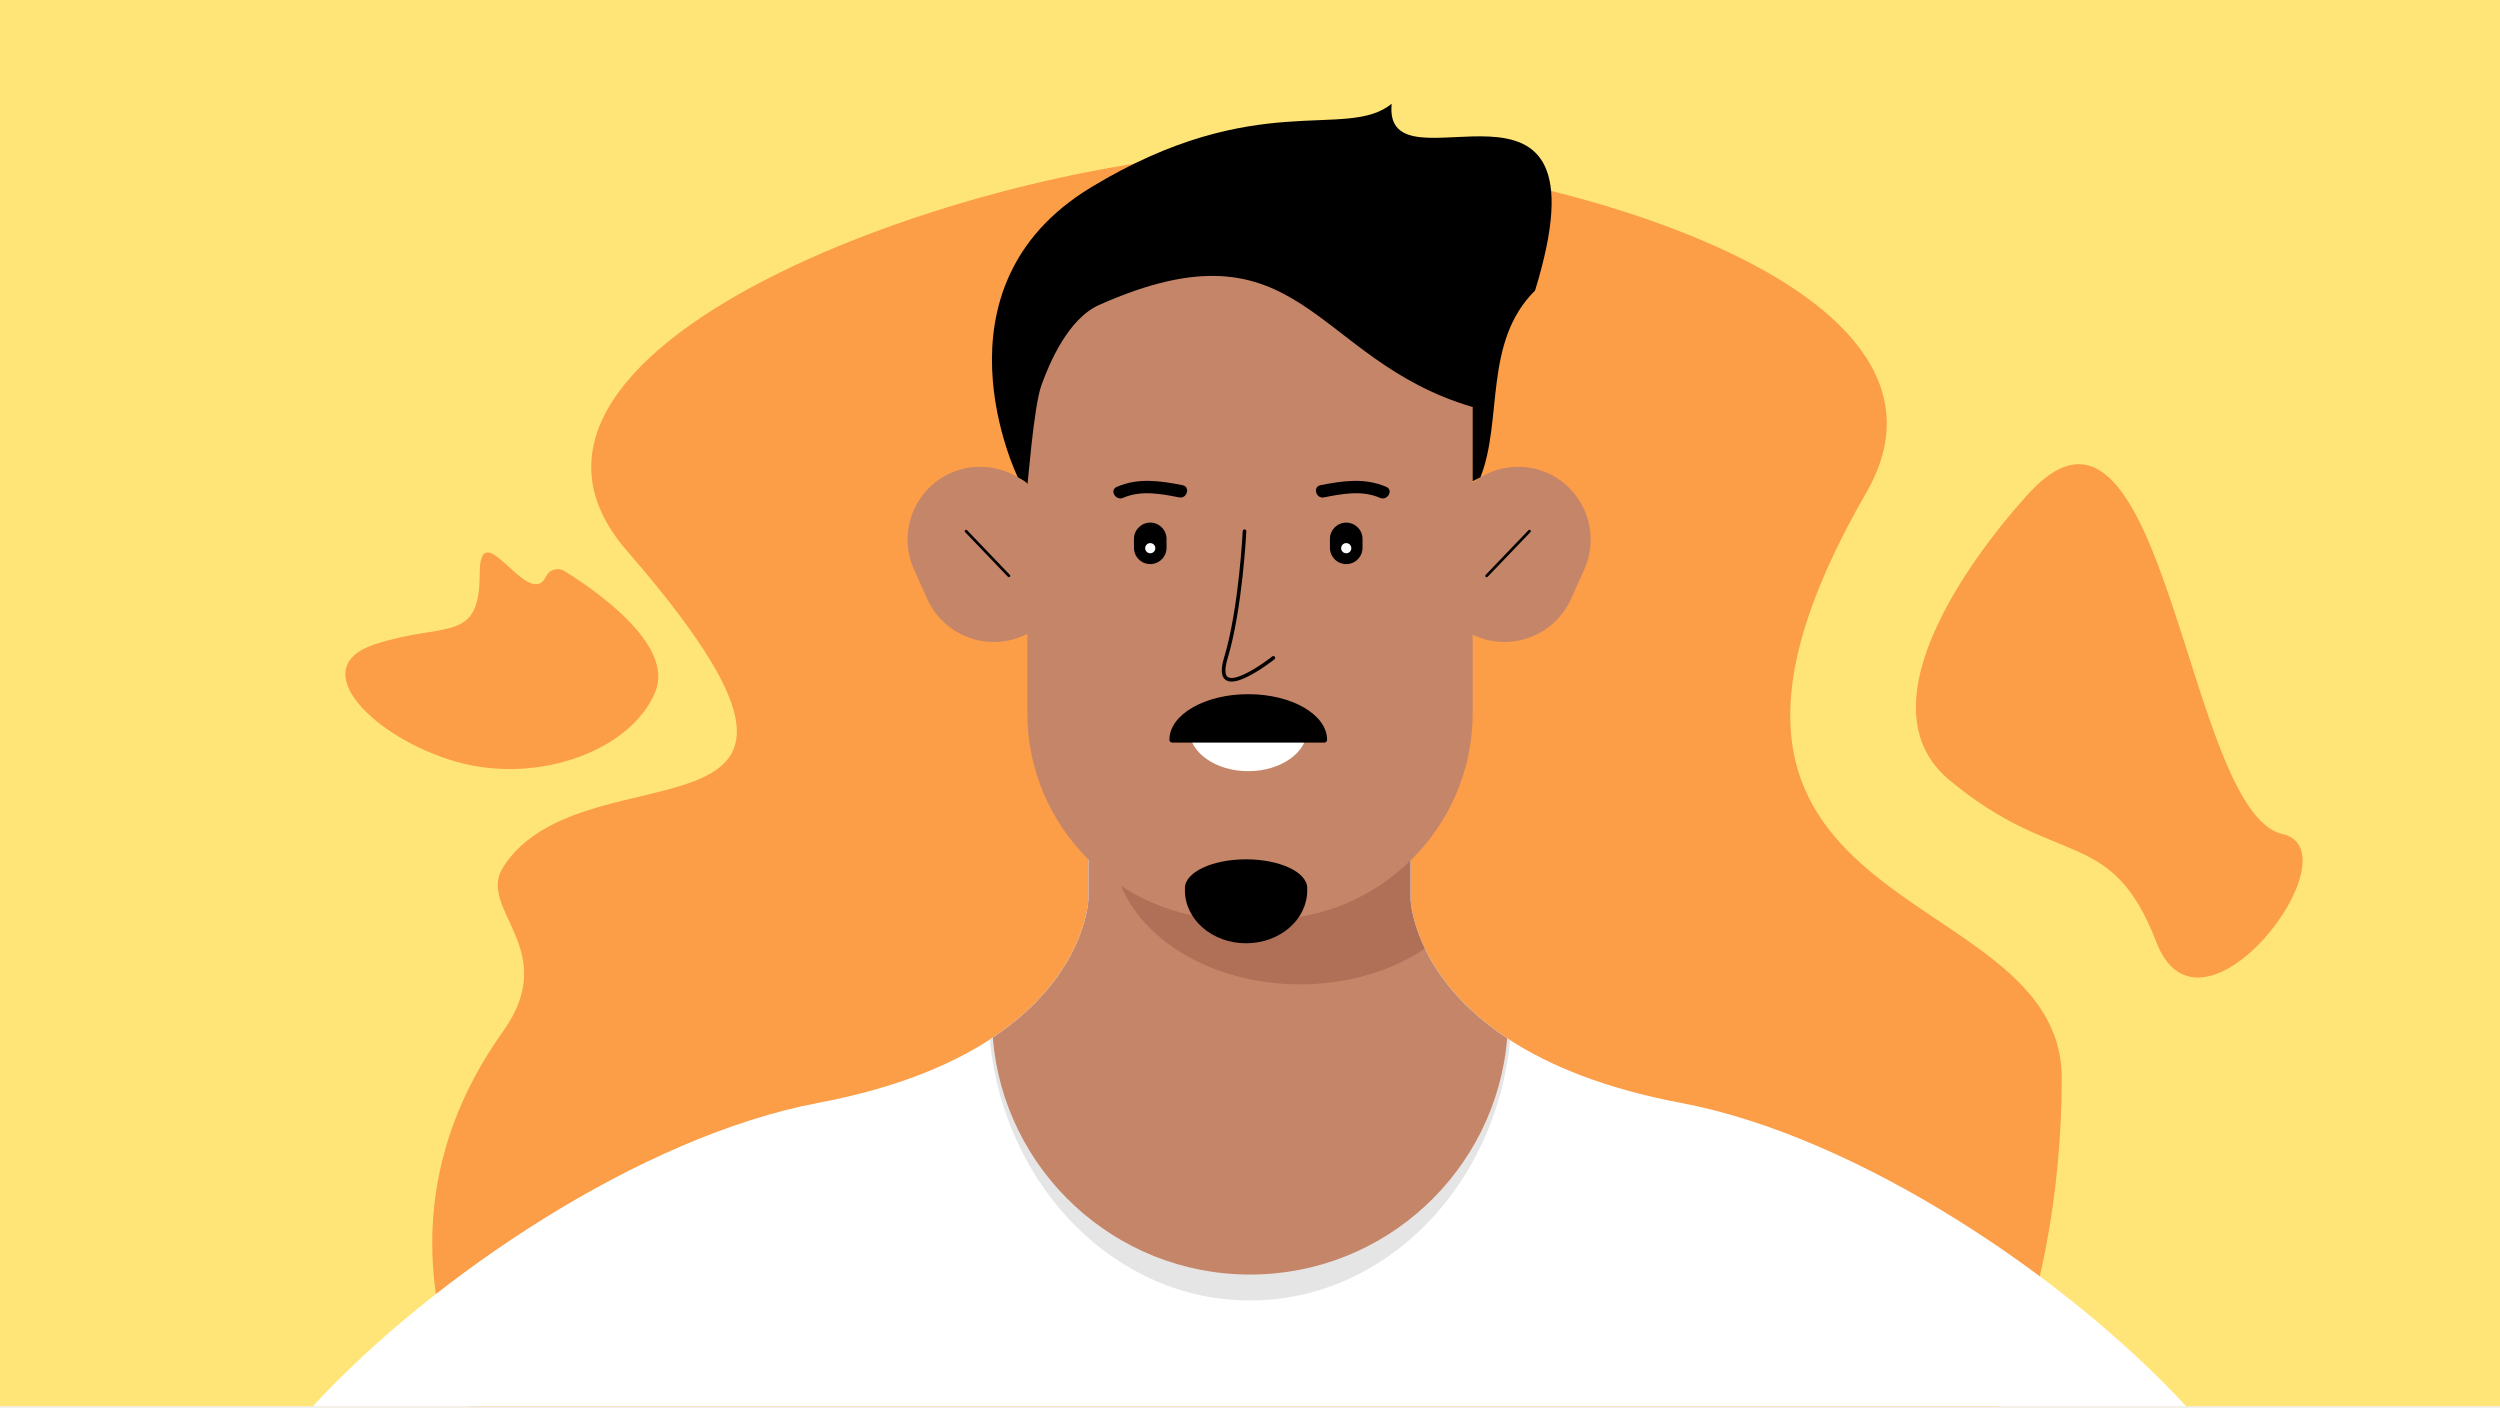
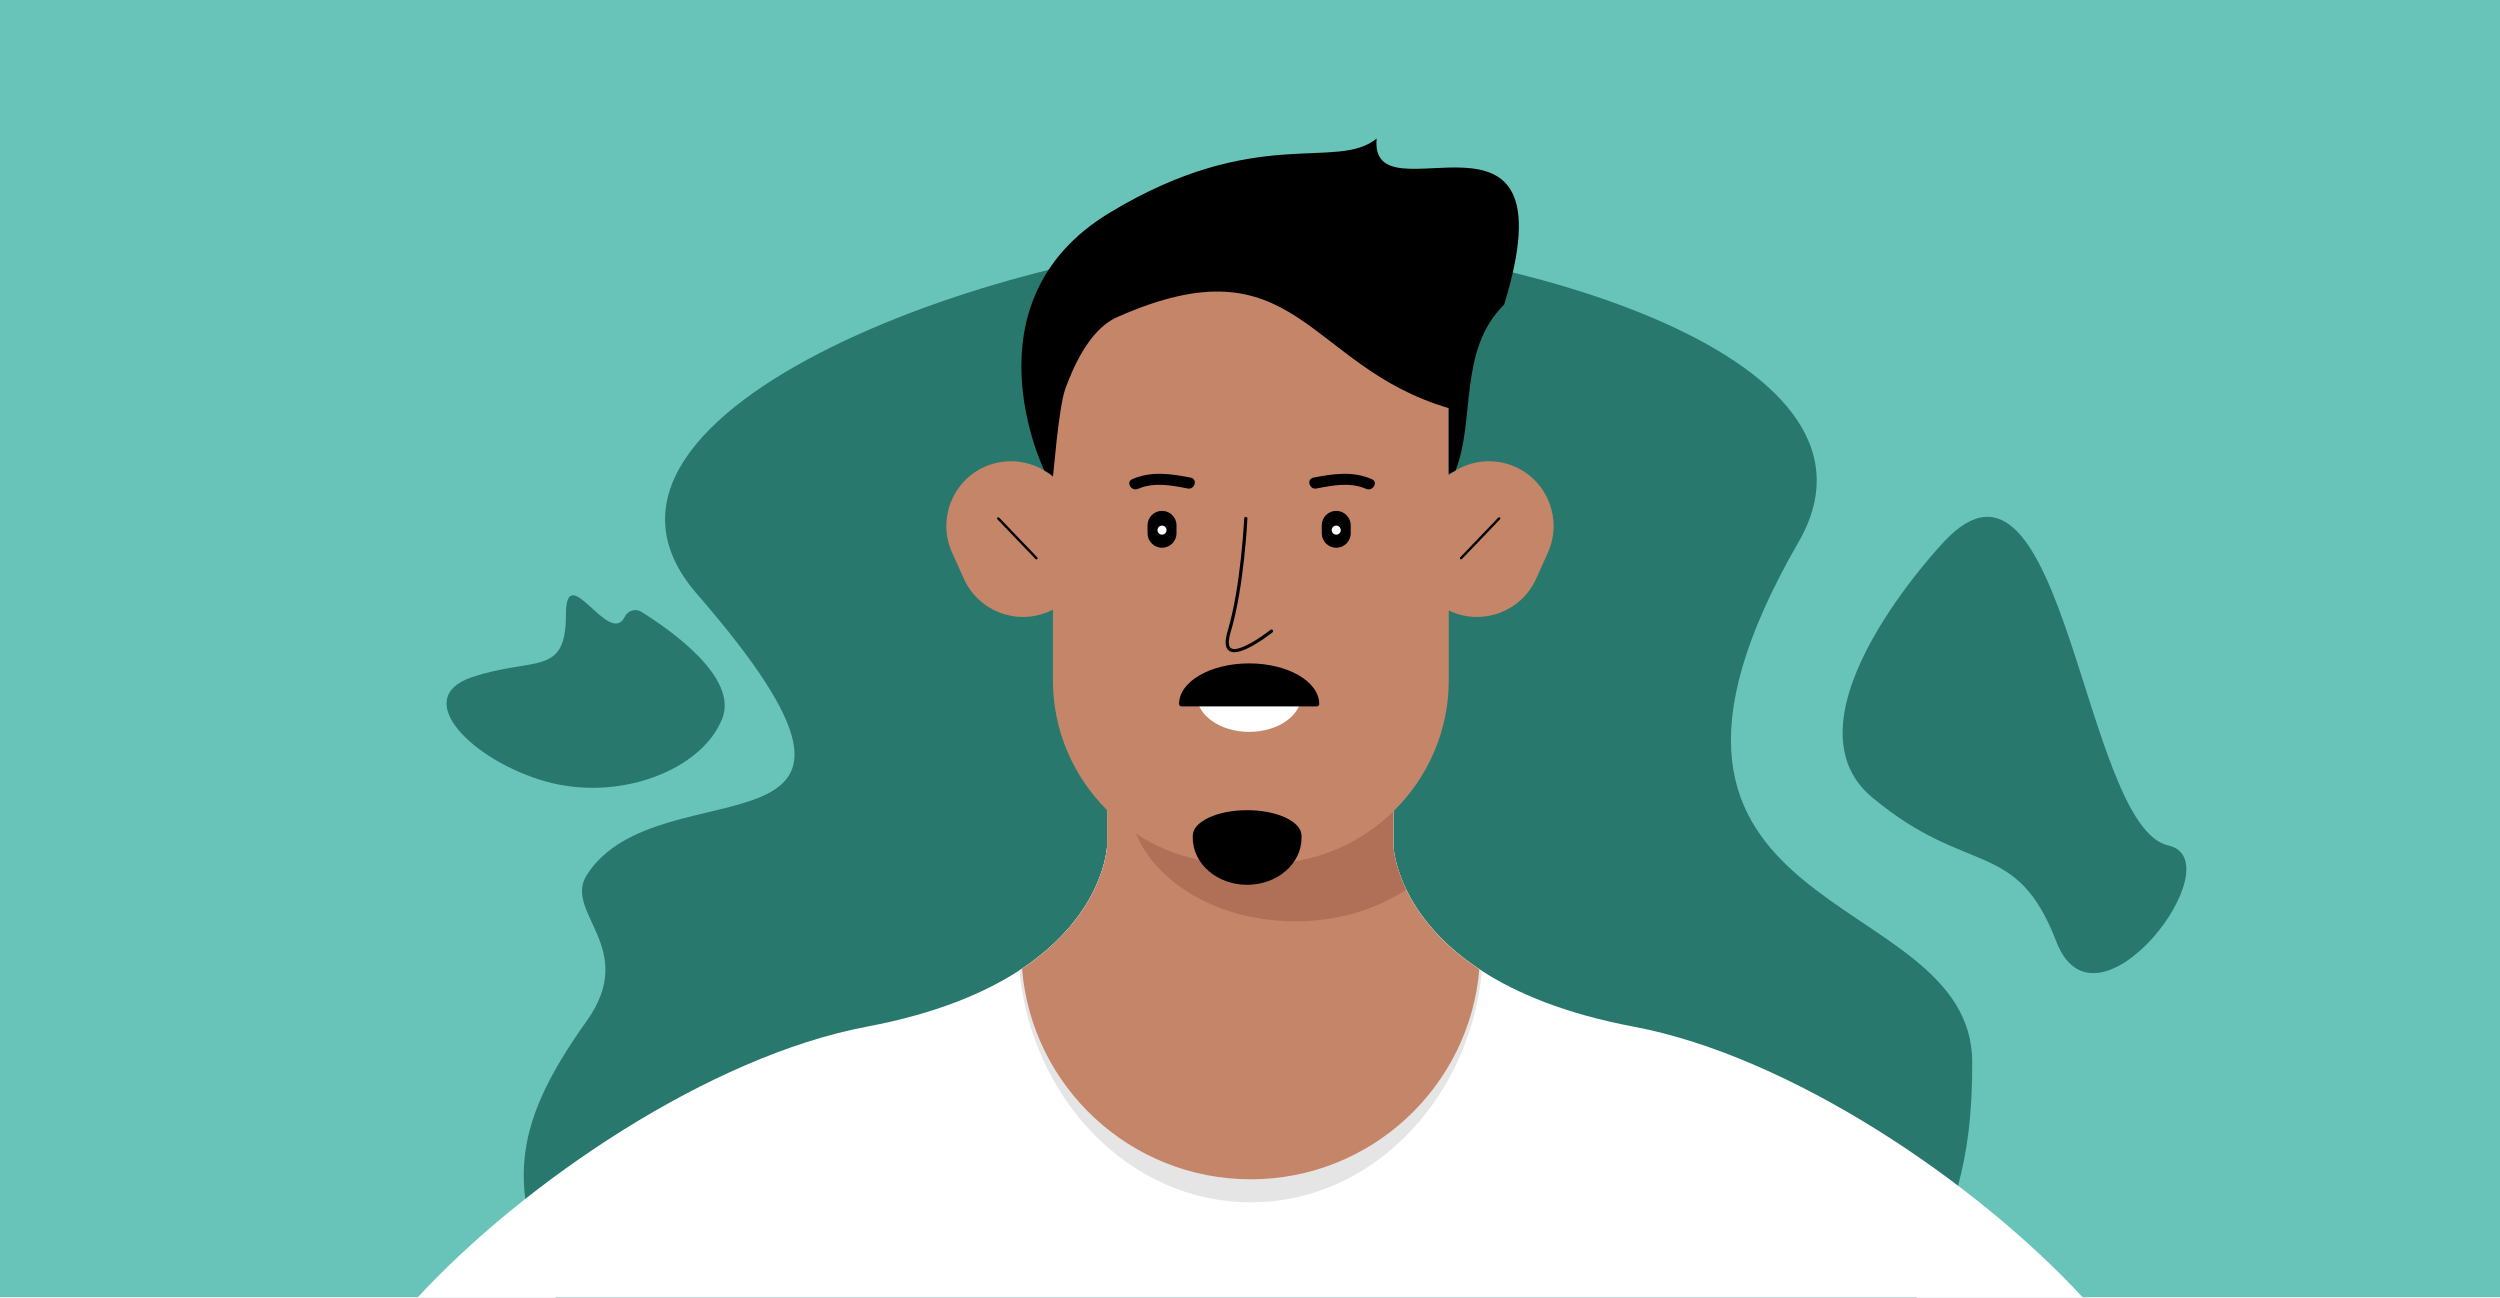
- <svg xmlns="http://www.w3.org/2000/svg" width="1920" height="1081" viewBox="0 0 1920 1081" fill="none">
-   <path d="M1920 0H0V1080H1920V0Z" fill="#FFE578" />
-   <path d="M1535.31 1080C1566.13 1003.93 1583.4 919.151 1583.4 828C1583.4 671.976 1241.4 711 1433.48 378C1529.17 212.1 1159.27 117 971.4 117C766.339 117 342.628 263.048 481.47 423C692.4 666 449.4 567 386.4 666C365.765 698.426 431.4 729 386.4 792C319.396 885.806 318.876 986.143 359.684 1080L1535.31 1080Z" fill="#FC9D47" />
-   <path d="M1559.23 377.755C1559.23 377.755 1414.04 529.861 1497.01 599C1579.97 668.139 1621.46 633.57 1656.03 723.45C1690.6 813.33 1810.85 653.525 1752.82 640.483C1678.82 623.851 1662.94 267.133 1559.23 377.755Z" fill="#FC9D47" />
-   <path d="M419.334 442.724C421.918 437.416 428.494 435.454 433.51 438.569C458.84 454.297 517.617 495.456 503.399 531C485.399 576 413.399 603 350.399 585C287.399 567 233.399 513 287.399 495C341.399 477 368.399 495 368.399 441C368.4 391.639 406 470.118 419.334 442.724Z" fill="#FC9D47" />
-   <path d="M1678.96 1080C1586.81 980.217 1426.42 872.561 1290.91 847.02C1232.19 835.95 1190.07 818.36 1159.87 798.91C1159.08 798.41 1158.3 797.9 1157.53 797.39C1122.66 774.35 1104.15 748.88 1094.34 728.57C1092.43 724.64 1090.86 720.9 1089.55 717.41C1083.49 701.24 1083.23 690.39 1083.23 690.39V625.55C1067.99 613.44 1050.92 603.52 1032.5 596.31C1022.75 592.47 1012.64 589.4 1002.21 587.13C998.59 586.35 994.93 585.66 991.24 585.08C981.07 583.47 970.64 582.64 960.02 582.64C913.06 582.64 869.92 598.95 835.96 626.23V690.39C835.96 690.39 834.59 748.77 762.47 796.85C761.7 797.36 760.92 797.88 760.13 798.39C729.88 818.05 687.53 835.85 628.28 847.02C492.769 872.561 332.385 980.217 240.226 1080H1678.96Z" fill="white" />
-   <path d="M1159.87 798.91C1148.74 911.34 1063.52 998.78 960.02 998.78C856.37 998.78 771.03 911.07 760.13 798.39C760.92 797.88 761.7 797.36 762.47 796.85C834.59 748.77 835.96 690.39 835.96 690.39V626.23C869.92 598.95 913.06 582.64 960.02 582.64C970.64 582.64 981.07 583.47 991.24 585.08C994.93 585.66 998.59 586.35 1002.21 587.13C1012.64 589.4 1022.75 592.47 1032.5 596.31C1050.92 603.52 1067.99 613.44 1083.23 625.55V690.39C1083.23 690.39 1083.49 701.24 1089.55 717.41C1090.86 720.9 1092.43 724.64 1094.34 728.57C1104.15 748.88 1122.66 774.35 1157.53 797.39C1158.3 797.9 1159.08 798.41 1159.87 798.91Z" fill="#E5E5E5" />
-   <path d="M1157.53 797.39C1149.07 899.02 1063.88 978.86 960.02 978.86C855.98 978.86 770.66 898.73 762.47 796.85C834.59 748.77 835.96 690.39 835.96 690.39V626.23C869.92 598.95 913.06 582.64 960.02 582.64C970.64 582.64 981.07 583.47 991.24 585.08C994.93 585.66 998.59 586.35 1002.21 587.13C1012.64 589.4 1022.75 592.47 1032.5 596.31C1050.92 603.52 1067.99 613.44 1083.23 625.55V690.39C1083.23 690.39 1083.49 701.24 1089.55 717.41C1090.86 720.9 1092.43 724.64 1094.34 728.57C1104.15 748.88 1122.66 774.35 1157.53 797.39Z" fill="#C58569" />
-   <path opacity="0.36" d="M1094.34 728.57C1068.87 745.63 1035.25 756 998.4 756C918.87 756 854.4 707.73 854.4 648.18C854.4 647.2 854.49 646.23 854.53 645.26C854.49 644.73 854.4 644.21 854.4 643.68C854.4 612.25 915.04 586.59 991.24 585.08C994.93 585.66 998.59 586.35 1002.21 587.13C1012.64 589.4 1022.75 592.47 1032.5 596.31C1050.92 603.52 1067.99 613.44 1083.23 625.55V690.39C1083.23 690.39 1083.49 701.24 1089.55 717.41C1090.86 720.9 1092.43 724.64 1094.34 728.57Z" fill="#894C37" />
-   <path d="M1188.72 363.383C1169.08 354.544 1146.88 358.107 1131.02 370.667V302.371C1131.02 215.249 1059.73 143.967 972.611 143.967H947.426C860.304 143.967 789.022 215.249 789.022 302.371V371.791C773.078 358.318 750.145 354.285 729.928 363.383C701.906 375.994 689.298 409.24 701.909 437.261L712.199 460.124C724.81 488.146 758.056 500.754 786.077 488.143C787.08 487.691 788.058 487.206 789.022 486.703V547.801C789.022 634.923 860.304 706.205 947.426 706.205H972.611C1059.73 706.205 1131.02 634.923 1131.02 547.801V487.395C1131.53 487.647 1132.04 487.905 1132.57 488.143C1160.59 500.754 1193.84 488.146 1206.45 460.124L1216.74 437.261C1229.35 409.24 1216.74 375.995 1188.72 363.383Z" fill="#C58569" />
-   <path d="M883.392 433.232C876.508 433.232 870.876 427.6 870.876 420.716V413.879C870.876 406.995 876.508 401.363 883.392 401.363C890.276 401.363 895.908 406.995 895.908 413.879V420.716C895.908 427.6 890.276 433.232 883.392 433.232Z" fill="black" />
-   <path d="M1033.91 433.232C1027.02 433.232 1021.39 427.6 1021.39 420.716V413.879C1021.39 406.995 1027.02 401.363 1033.91 401.363C1040.79 401.363 1046.42 406.995 1046.42 413.879V420.716C1046.42 427.6 1040.79 433.232 1033.91 433.232Z" fill="black" />
-   <path d="M955.787 407.961C955.787 407.961 952.926 467.324 941.483 505.23C930.04 543.136 977.959 505.23 977.959 505.23" stroke="black" stroke-width="2.781" stroke-miterlimit="10" stroke-linecap="round" stroke-linejoin="round" />
-   <path d="M913.438 558.408C913.385 559.038 913.351 559.672 913.351 560.312C913.351 577.957 933.631 592.261 958.648 592.261C983.665 592.261 1003.95 577.957 1003.95 560.312C1003.95 559.672 1003.91 559.038 1003.86 558.408H913.438Z" fill="white" />
-   <path d="M741.938 407.921L774.838 442.252" stroke="black" stroke-width="2.086" stroke-miterlimit="10" stroke-linecap="round" stroke-linejoin="round" />
-   <path d="M1174.64 407.921L1141.74 442.252" stroke="black" stroke-width="2.086" stroke-miterlimit="10" stroke-linecap="round" stroke-linejoin="round" />
-   <path d="M883.392 424.919C885.553 424.919 887.305 423.167 887.305 421.006C887.305 418.845 885.553 417.093 883.392 417.093C881.231 417.093 879.479 418.845 879.479 421.006C879.479 423.167 881.231 424.919 883.392 424.919Z" fill="#FCFCFC" />
-   <path d="M1033.91 424.919C1036.07 424.919 1037.82 423.167 1037.82 421.006C1037.82 418.845 1036.07 417.093 1033.91 417.093C1031.74 417.093 1029.99 418.845 1029.99 421.006C1029.99 423.167 1031.74 424.919 1033.91 424.919Z" fill="#FCFCFC" />
-   <path d="M1136.98 366.542C1154.37 322.431 1139.07 262.652 1178.93 223.11C1239.87 25.129 1061.69 153.648 1068.79 79.678C1033.75 108.287 965.085 66.804 837.777 143.968C710.469 221.132 781.67 366.542 781.67 366.542C781.67 366.542 788.665 370.189 789.023 371.791C789.381 373.393 793.739 312.529 799.87 295.673C806.001 278.817 820.222 244.84 844.213 234.165C1000.13 164.789 1007.28 276.363 1131.01 312.6V369.519L1136.98 366.542Z" fill="black" />
-   <path d="M1064.72 373.946C1048.23 366.725 1031.27 369.259 1014.15 372.611C1008.01 373.814 1010.61 383.198 1016.74 381.998C1030.9 379.225 1046.05 376.325 1059.81 382.351C1065.49 384.841 1070.45 376.456 1064.72 373.946Z" fill="black" />
-   <path d="M857.625 373.946C874.112 366.725 891.073 369.259 908.196 372.611C914.338 373.814 911.738 383.198 905.608 381.998C891.443 379.225 876.297 376.325 862.538 382.351C856.854 384.841 851.893 376.456 857.625 373.946Z" fill="black" />
-   <path d="M1017.07 570.302C1018.22 570.302 1019.2 569.386 1019.2 568.232C1019.2 568.225 1019.2 568.218 1019.2 568.211C1019.2 548.833 992.093 533.124 958.649 533.124C925.206 533.124 898.094 548.833 898.094 568.211C898.094 568.218 898.094 568.225 898.094 568.232C898.096 569.386 899.075 570.302 900.229 570.302H1017.07Z" fill="black" />
-   <path d="M1003.95 682.083C1003.95 669.862 982.918 659.955 956.979 659.955C931.041 659.955 910.013 669.862 910.013 682.083C910.013 682.284 910.041 682.481 910.054 682.68C910.041 683.047 910.013 683.41 910.013 683.78C910.013 706.238 931.04 724.444 956.979 724.444C982.917 724.444 1003.95 706.238 1003.95 683.78C1003.95 683.411 1003.92 683.047 1003.9 682.681C1003.92 682.482 1003.95 682.284 1003.95 682.083Z" fill="black" />
+ <svg xmlns="http://www.w3.org/2000/svg" viewBox="0 0 2159.89 1121">
+   <g id="background">
+     <rect width="2159.89" height="1120.66" style="fill: #68c4b8" />
+   </g>
+   <g id="blobMiddle">
+     <path d="M1655.85,1121c30.82-76.07,48.09-111.85,48.09-203,0-156-342-117-149.92-450,95.7-165.9-274.21-261-462.08-261C886.88,207,463.17,353.05,602,513c210.93,243-32.07,144-95.07,243-20.63,32.43,45,63,0,126-67,93.81-67.52,145.14-26.71,239Z" style="fill: #28786d" />
+   </g>
+   <g id="blobRight">
+     <path d="M1679.77,467.76S1534.58,619.86,1617.55,689s124.45,34.57,159,124.45,154.82-69.92,96.79-83C1799.36,713.85,1783.48,357.13,1679.77,467.76Z" style="fill: #28786d" />
+   </g>
+   <g id="blobLeft">
+     <path d="M539.88,532.72a9.94,9.94,0,0,1,14.17-4.15c25.33,15.73,84.11,56.89,69.89,92.43-18,45-90,72-153,54s-117-72-63-90,81,0,81-54C488.94,481.64,526.54,560.12,539.88,532.72Z" style="fill: #28786d" />
+   </g>
+   <g id="tshirt">
+     <path d="M1799.51,1121c-92.16-99.78-252.55-208.44-388.06-234-58.72-11.07-100.84-28.66-131-48.11-.79-.5-1.57-1-2.34-1.52-34.87-23-53.38-48.51-63.19-68.82-1.91-3.93-3.48-7.67-4.79-11.16-6.06-16.17-6.32-27-6.32-27V665.55a197.84,197.84,0,0,0-81-38.42q-5.43-1.17-11-2a199.59,199.59,0,0,0-31.22-2.44A197.39,197.39,0,0,0,956.5,666.23v64.16S955.13,788.77,883,836.85l-2.34,1.54c-30.25,19.66-72.6,37.46-131.85,48.63-135.51,25.54-295.89,134.2-388.05,234Z" style="fill: #fff" />
+     <path d="M1280.41,838.91c-11.13,112.43-96.35,199.87-199.85,199.87s-189-87.71-199.89-200.39l2.34-1.54c72.12-48.08,73.49-106.46,73.49-106.46V666.23a197.39,197.39,0,0,1,124.06-43.59,199.59,199.59,0,0,1,31.22,2.44q5.54.87,11,2a197.84,197.84,0,0,1,81,38.42v64.84s.26,10.85,6.32,27c1.31,3.49,2.88,7.23,4.79,11.16,9.81,20.31,28.32,45.78,63.19,68.82C1278.84,837.9,1279.62,838.41,1280.41,838.91Z" style="fill: #e5e5e5" />
+   </g>
+   <g id="face">
+     <path d="M1278.07,837.39c-8.46,101.63-93.65,181.47-197.51,181.47-104,0-189.36-80.13-197.55-182,72.12-48.08,73.49-106.46,73.49-106.46V666.23a197.39,197.39,0,0,1,124.06-43.59,199.59,199.59,0,0,1,31.22,2.44q5.54.87,11,2a197.84,197.84,0,0,1,81,38.42v64.84s.26,10.85,6.32,27c1.31,3.49,2.88,7.23,4.79,11.16C1224.69,788.88,1243.2,814.35,1278.07,837.39Z" style="fill: #c58569" />
+     <path d="M1214.88,768.57c-25.47,17.06-59.09,27.43-95.94,27.43-79.53,0-144-48.27-144-107.82,0-1,.09-1.95.13-2.92,0-.53-.13-1-.13-1.58,0-31.43,60.64-57.09,136.84-58.6q5.54.87,11,2a197.84,197.84,0,0,1,81,38.42v64.84s.26,10.85,6.32,27C1211.4,760.9,1213,764.64,1214.88,768.57Z" style="fill: #894c37;opacity: 0.36" />
+     <path d="M1309.26,403.38h0a56,56,0,0,0-57.7,7.29v-68.3c0-87.12-71.28-158.4-158.41-158.4H1068c-87.12,0-158.4,71.28-158.4,158.4v69.42a56.06,56.06,0,0,0-59.1-8.41h0a56,56,0,0,0-28,73.88l10.29,22.87a56,56,0,0,0,73.88,28h0c1-.45,2-.93,3-1.44v61.1c0,87.12,71.28,158.41,158.4,158.41h25.18c87.13,0,158.41-71.29,158.41-158.41V527.4c.51.25,1,.51,1.55.74h0a56,56,0,0,0,73.88-28l10.29-22.87A56,56,0,0,0,1309.26,403.38Z" style="fill: #c58569" />
+     <line x1="862.48" y1="447.92" x2="895.38" y2="482.25" style="fill: none;stroke: #000;stroke-linecap: round;stroke-linejoin: round;stroke-width: 2.086px" />
+     <line x1="1295.19" y1="447.92" x2="1262.29" y2="482.25" style="fill: none;stroke: #000;stroke-linecap: round;stroke-linejoin: round;stroke-width: 2.086px" />
+   </g>
+   <g id="nose">
+     <path d="M1076.33,448s-2.86,59.36-14.3,97.27,36.47,0,36.47,0" style="fill: none;stroke: #000;stroke-linecap: round;stroke-linejoin: round;stroke-width: 2.781px" />
+   </g>
+   <g id="smile">
+     <path d="M1034,598.41c0,.63-.09,1.26-.09,1.9,0,17.65,20.28,32,45.3,32s45.3-14.3,45.3-32c0-.64,0-1.27-.09-1.9Z" style="fill: #fff" />
+   </g>
+   <g id="eyes">
+     <rect x="991.42" y="441.36" width="25.03" height="31.87" rx="12.52" />
+     <rect x="1141.93" y="441.36" width="25.03" height="31.87" rx="12.52" />
+     <circle cx="1003.93" cy="458.01" r="3.91" style="fill: #fcfcfc" />
+     <circle cx="1154.45" cy="458.01" r="3.91" style="fill: #fcfcfc" />
+   </g>
+   <g id="hair">
+     <path d="M1257.53,406.54c17.38-44.11,2.08-103.89,42-143.43,60.93-198-117.25-69.46-110.15-143.43-35,28.61-103.7-12.88-231,64.29s-56.11,222.57-56.11,222.57,7,3.65,7.36,5.25,4.71-59.26,10.84-76.12,20.36-50.83,44.35-61.51c155.91-69.37,163.07,42.2,286.8,78.44v56.92Z" />
+   </g>
+   <g id="eyebrows">
+     <path d="M1185.26,414c-16.48-7.23-33.45-4.69-50.57-1.34-6.14,1.2-3.54,10.59,2.59,9.39,14.16-2.77,29.31-5.67,43.07.35C1186,424.84,1191,416.46,1185.26,414Z" />
+     <path d="M978.17,414c16.48-7.23,33.45-4.69,50.57-1.34,6.14,1.2,3.54,10.59-2.59,9.39-14.16-2.77-29.31-5.67-43.07.35C977.4,424.84,972.44,416.46,978.17,414Z" />
+   </g>
+   <g id="mustache">
+     <path d="M1137.61,610.3a2.12,2.12,0,0,0,2.14-2.07v0c0-19.38-27.12-35.09-60.56-35.09s-60.55,15.71-60.55,35.09v0a2.11,2.11,0,0,0,2.13,2.07Z" />
+   </g>
+   <g id="beard">
+     <path d="M1124.49,722.08c0-12.22-21-22.12-47-22.12s-47,9.9-47,22.12c0,.2,0,.4,0,.6,0,.37,0,.73,0,1.1,0,22.46,21,40.66,47,40.66s47-18.2,47-40.66c0-.37,0-.73,0-1.1C1124.46,722.48,1124.49,722.28,1124.49,722.08Z" />
+   </g>
</svg>
